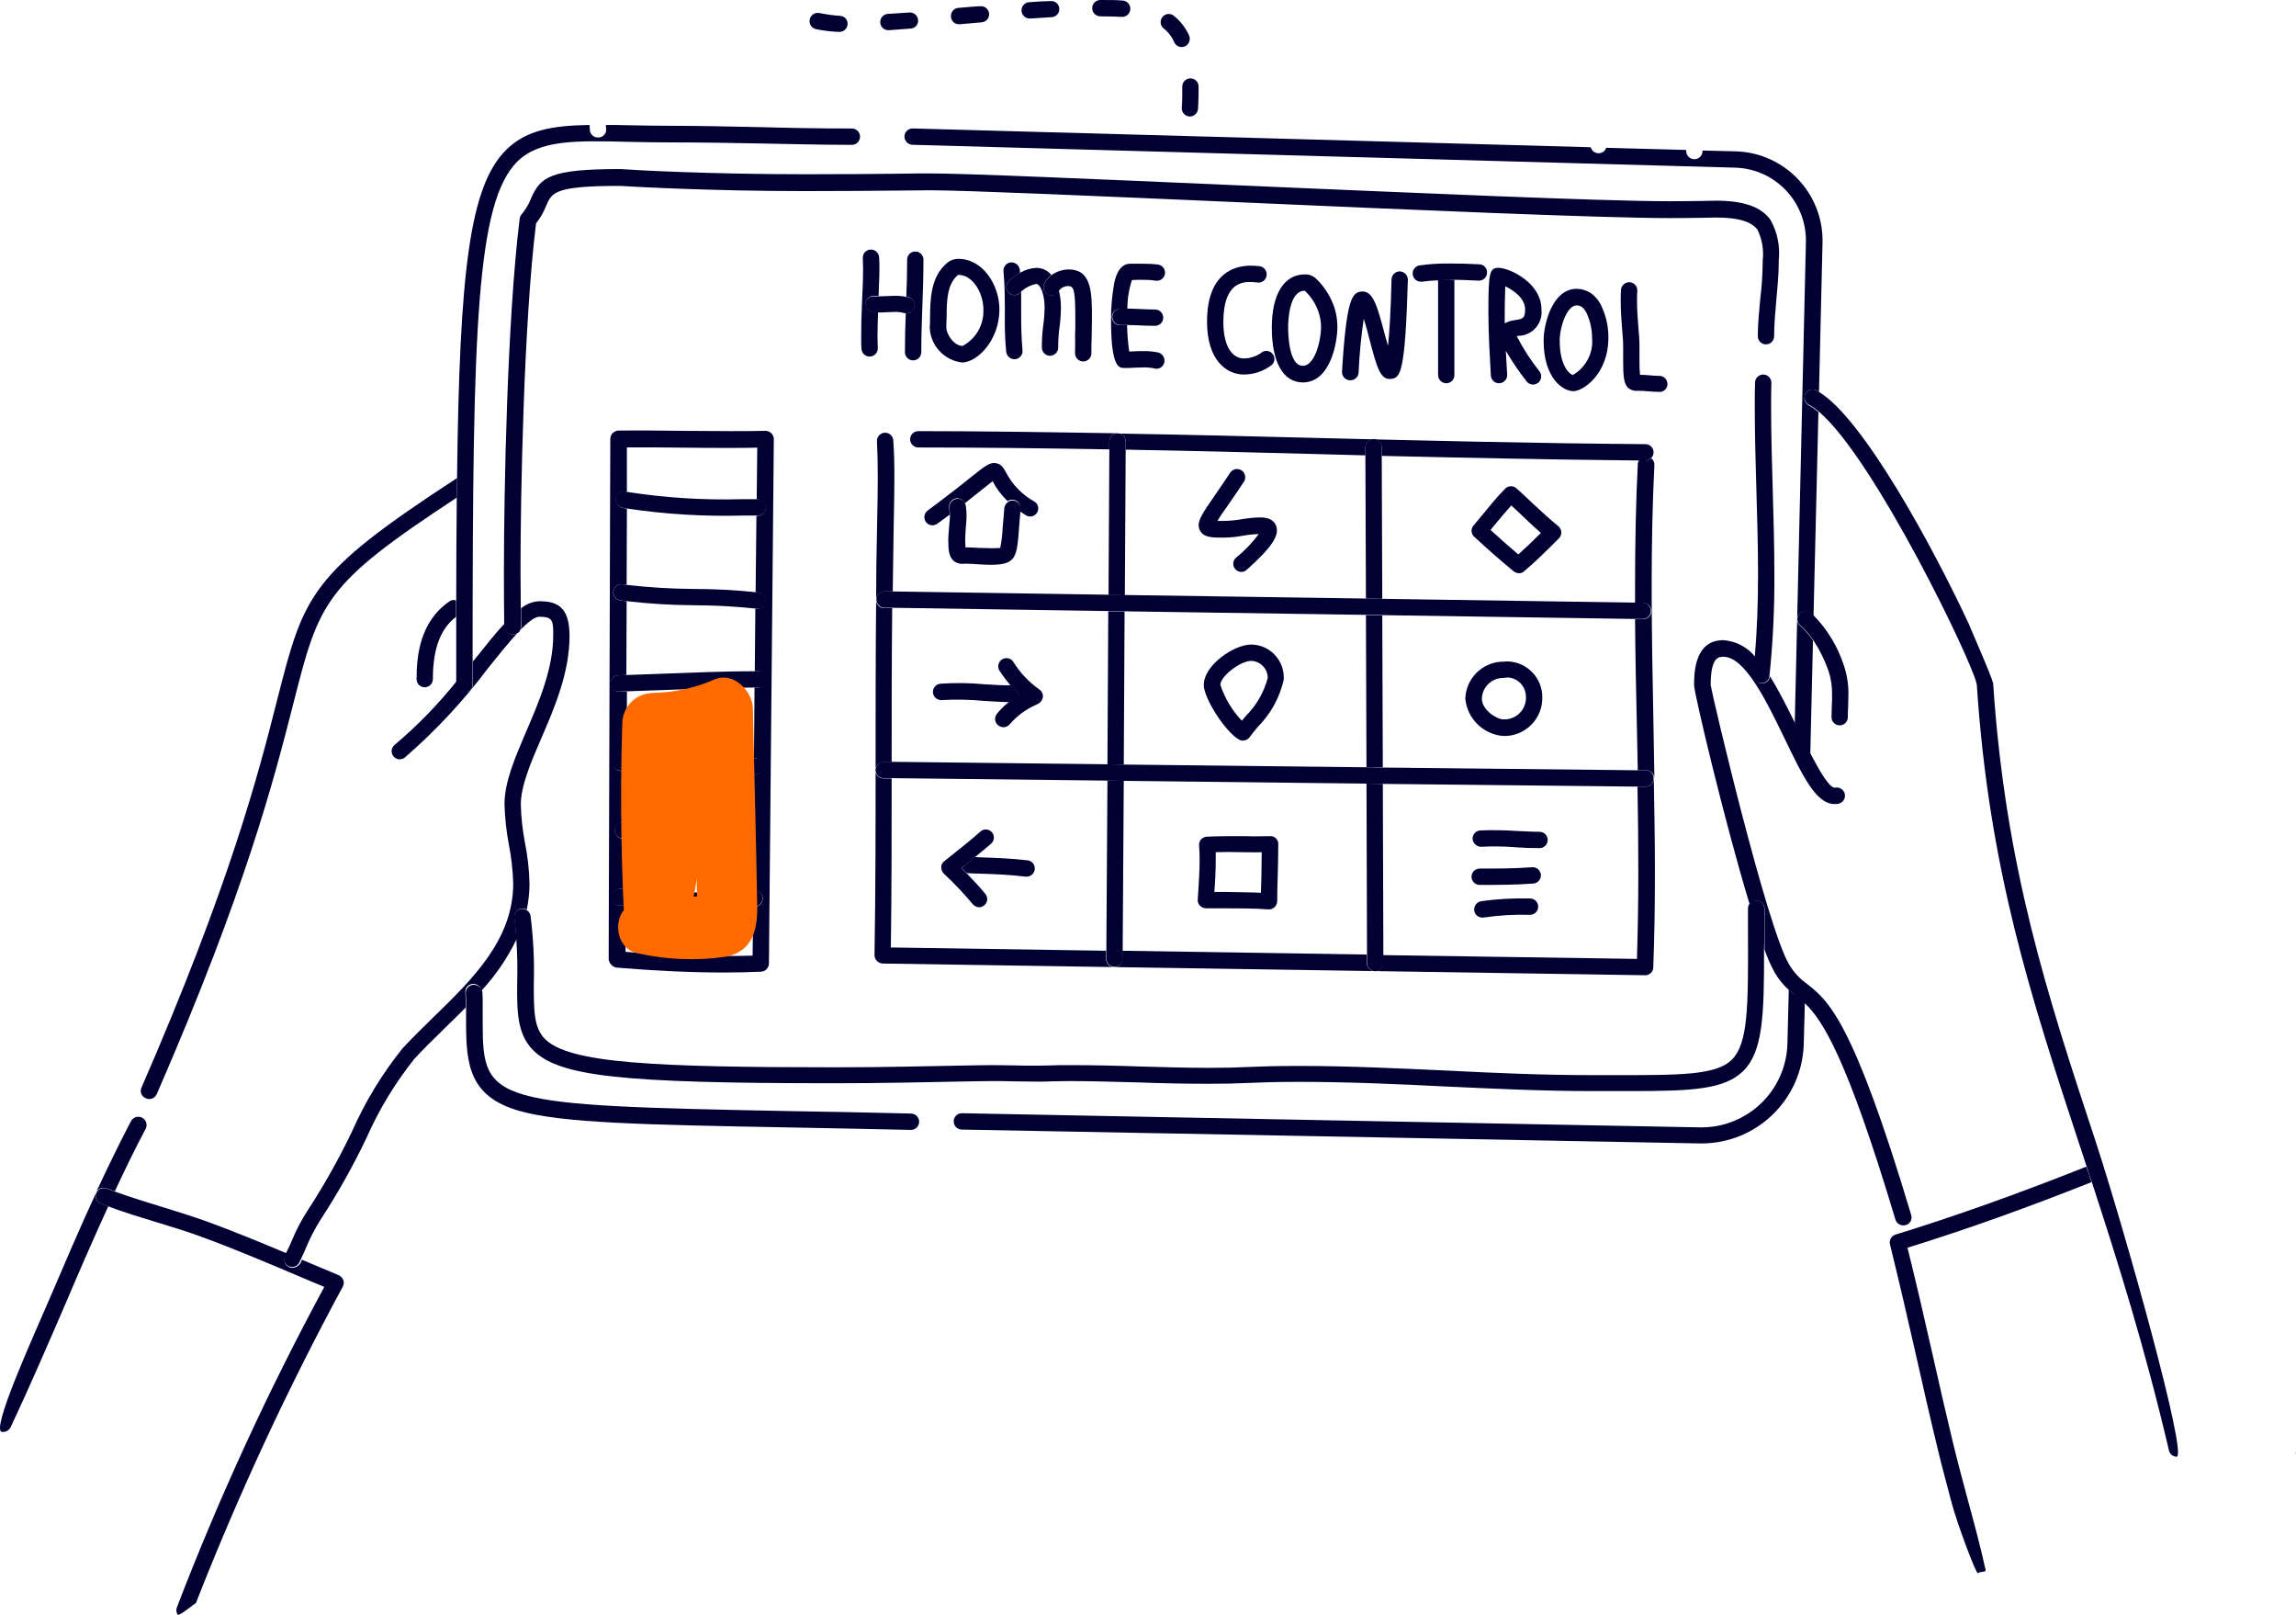
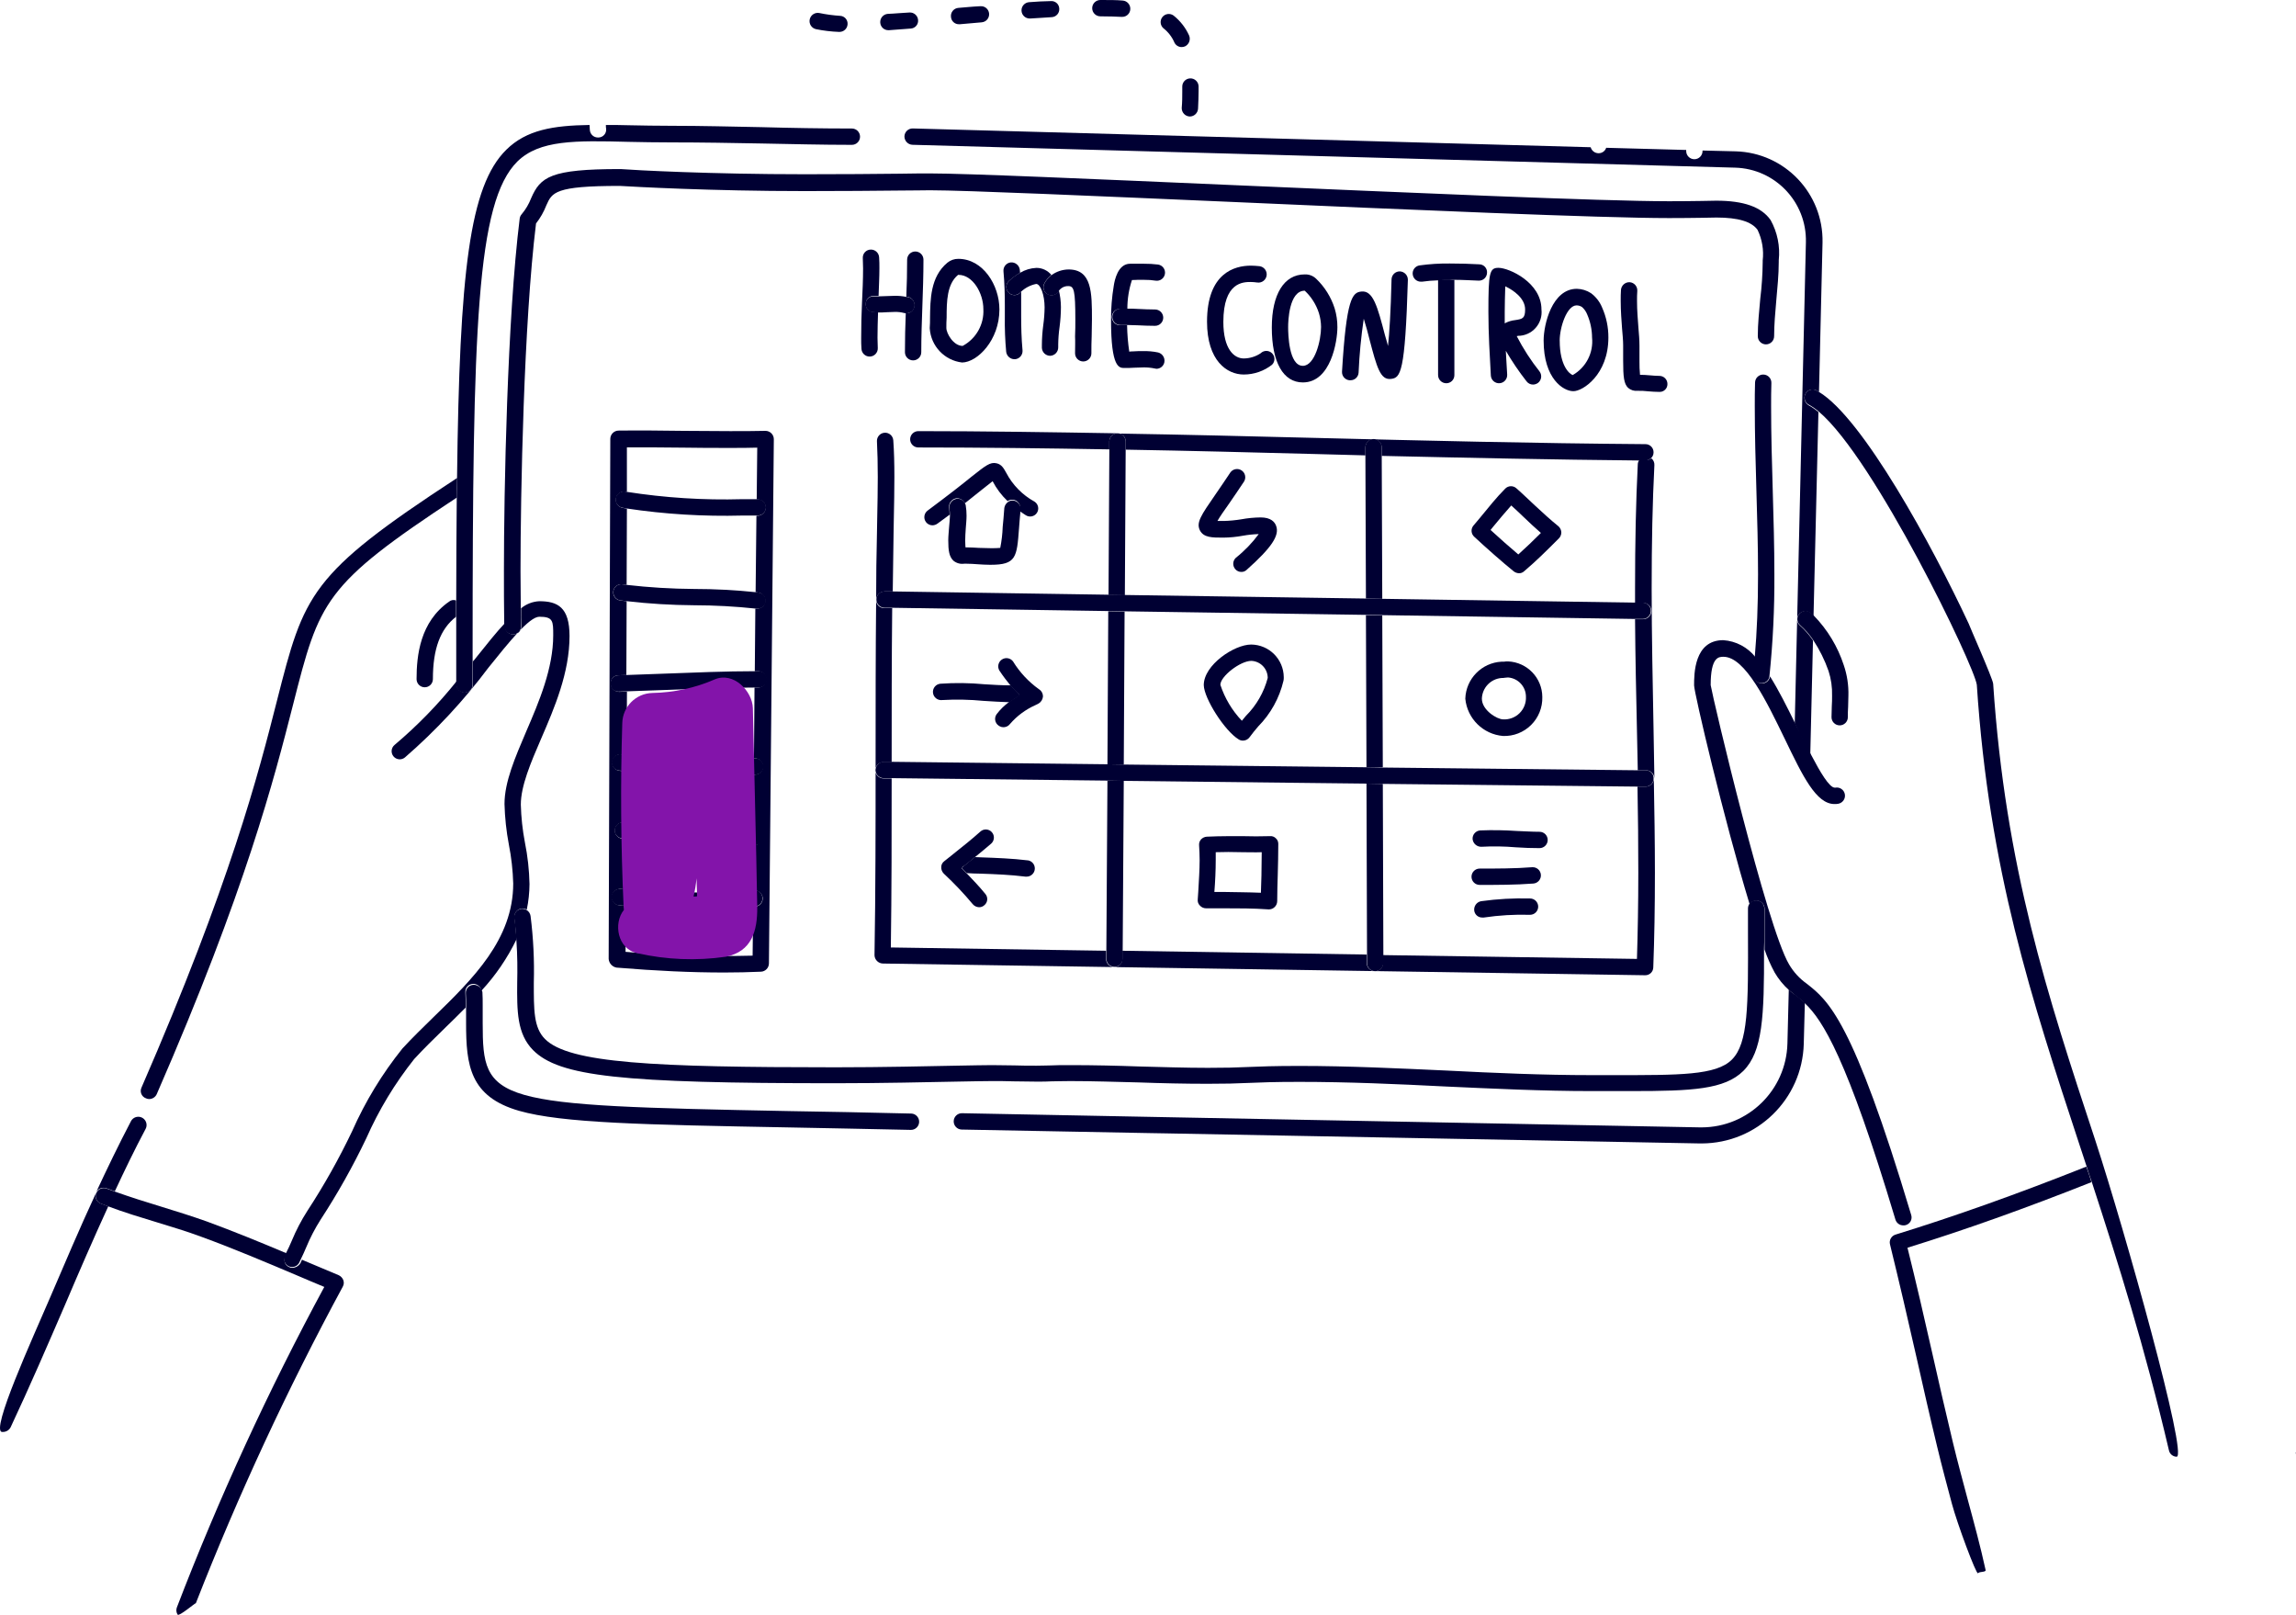
<svg xmlns="http://www.w3.org/2000/svg" id="Management" width="199.657" height="140.382" viewBox="0 0 199.657 140.382">
  <path id="Path_48246" data-name="Path 48246" d="M809.423,868.457c.237.095.473.166.71.26.852-1.822,1.727-3.644,2.674-5.419a.72.72,0,1,0-1.278-.663c-1.065,2.035-2.059,4.094-3.029,6.176A.735.735,0,0,1,809.423,868.457Z" transform="translate(-800.149 -765.149)" fill="#003" />
  <path id="Path_48251" data-name="Path 48251" d="M781.56,890.2c-1.42,3.052-2.721,6.128-4.023,9.157-1.443,3.36-5.206,11.594-4.141,11.618h.071a.749.749,0,0,0,.663-.4c1.656-3.526,3.218-7.146,4.732-10.648,1.207-2.839,2.461-5.726,3.762-8.566-.213-.071-.426-.166-.639-.237A.718.718,0,0,1,781.56,890.2Z" transform="translate(-773.209 -786.49)" fill="#003" />
  <path id="Path_48219" data-name="Path 48219" d="M836.777,646.855c-1.609,6.341-4.07,15.924-11.784,33.647a.677.677,0,0,0,.379.923.629.629,0,0,0,.284.071.728.728,0,0,0,.663-.426c7.761-17.794,10.222-27.471,11.855-33.86,2.3-9.039,2.65-10.388,14.244-18.007,0-.591,0-1.159.024-1.7C839.569,635.9,839.143,637.58,836.777,646.855Z" transform="translate(-812.69 -585.95)" fill="#003" />
  <path id="Path_48230" data-name="Path 48230" d="M825.507,895.321a.655.655,0,0,1-.308-.071.681.681,0,0,1-.308-.946,2.2,2.2,0,0,0,.118-.237c-2.3-.97-4.614-1.917-6.933-2.768-1.325-.473-2.7-.9-4-1.3-1.325-.4-2.674-.828-4-1.3-.237-.095-.473-.166-.71-.26a.7.7,0,0,0-.9.355.023.023,0,0,1-.024.024.717.717,0,0,0,.4.923c.213.071.426.166.639.237,1.372.521,2.792.946,4.188,1.372,1.3.4,2.65.8,3.928,1.278,2.792,1.017,5.632,2.224,8.376,3.384.757.331,1.514.639,2.3.97a237.984,237.984,0,0,0-12.825,27.874.706.706,0,0,0,.071.615c.118.189,1.547-1.038,1.585-.994a248.012,248.012,0,0,1,12.777-27.519.679.679,0,0,0,.047-.568.786.786,0,0,0-.4-.426c-.994-.426-1.988-.828-2.981-1.254-.071-.024-.142-.071-.213-.095-.047.095-.095.213-.142.308A.855.855,0,0,1,825.507,895.321Z" transform="translate(-800.073 -785.104)" fill="#003" />
  <path id="Path_48212" data-name="Path 48212" d="M898.262,699.514a.706.706,0,0,1,.45.095,11.24,11.24,0,0,0,.237-2.224,20.428,20.428,0,0,0-.4-3.62,20.229,20.229,0,0,1-.355-3.289c0-1.609.852-3.62,1.775-5.75,1.159-2.674,2.461-5.726,2.461-8.9,0-2.508-1.041-3.029-2.627-3.029a2.686,2.686,0,0,0-1.585.615c0,.521,0,1.041.024,1.562a.71.71,0,1,1-1.42,0v-.284c-.757.8-1.585,1.846-2.532,3.029a3,3,0,0,1-.26.308v1.988a.71.71,0,1,1-1.42,0v-.26a39.64,39.64,0,0,1-5.395,5.537.706.706,0,1,0,.9,1.088,50.114,50.114,0,0,0,7.264-7.808c1.751-2.177,3.549-4.425,4.425-4.425,1.207,0,1.207.379,1.207,1.609,0,2.887-1.23,5.773-2.343,8.353-.97,2.272-1.893,4.4-1.893,6.318a22.012,22.012,0,0,0,.379,3.526,20.571,20.571,0,0,1,.379,3.384c0,4.851-3.5,8.282-6.909,11.594-.923.9-1.869,1.822-2.721,2.745a32.408,32.408,0,0,0-4.378,7.193,59.309,59.309,0,0,1-3.881,6.909,16.487,16.487,0,0,0-1.372,2.626c-.142.355-.308.686-.473,1.018a2.2,2.2,0,0,0-.118.237.721.721,0,0,0,.308.947.729.729,0,0,0,.308.071.7.7,0,0,0,.639-.4c.047-.095.095-.213.142-.308.166-.331.308-.663.45-.994a15.568,15.568,0,0,1,1.254-2.414,61.057,61.057,0,0,0,3.975-7.075,31.532,31.532,0,0,1,4.164-6.886c.828-.9,1.727-1.775,2.674-2.7.615-.591,1.207-1.183,1.8-1.775v-.237c0-.355,0-.734-.024-1.088a.68.68,0,0,1,.663-.734.714.714,0,0,1,.734.592,18.278,18.278,0,0,0,3.052-4.472c-.047-.615-.095-1.254-.189-1.94A.735.735,0,0,1,898.262,699.514Z" transform="translate(-852.904 -620.531)" fill="#003" />
  <path id="Path_48252" data-name="Path 48252" d="M929.139,672.47c-2.532,1.751-2.839,4.685-2.839,6.744a.71.71,0,0,0,1.42,0c0-2.626.639-4.354,2.011-5.419v-1.42A.607.607,0,0,0,929.139,672.47Z" transform="translate(-890.076 -620.176)" fill="#003" />
  <path id="Path_48247" data-name="Path 48247" d="M941.61,547.159a.712.712,0,0,0,.71-.71v-2.887c0-28.11.331-39.066,3.9-42.591,1.917-1.869,5.016-1.822,9.678-1.7,1.159.024,2.366.047,3.715.047,2.6,0,5.253.047,7.808.095,2.579.047,5.253.118,7.879.118a.71.71,0,0,0,0-1.42c-2.627,0-5.277-.047-7.856-.118-2.556-.047-5.206-.118-7.832-.118-1.325,0-2.508-.024-3.668-.047-.71-.024-1.4-.024-2.035-.024a1.789,1.789,0,0,0,.024.355.68.68,0,0,1-.663.733h-.047a.7.7,0,0,1-.71-.663c0-.142-.024-.284-.024-.426-3.171.047-5.49.426-7.24,2.153-3.194,3.147-4.07,10.577-4.283,28.536,0,.568-.024,1.136-.024,1.7-.024,2.745-.047,5.7-.047,8.921v7.312A.717.717,0,0,0,941.61,547.159Z" transform="translate(-901.222 -486.939)" fill="#003" />
  <path id="Path_48205" data-name="Path 48205" d="M945.058,813.7a.692.692,0,0,0-.663.734c.024.355.024.71.024,1.089v1.514c0,3.668.331,6.389,4.614,7.619,3.739,1.065,10.766,1.207,23.52,1.443,3.147.071,6.625.118,10.53.213a.71.71,0,0,0,.047-1.42c-3.9-.095-7.383-.166-10.529-.213-26-.5-26.738-.71-26.738-7.643v-1.538c0-.4,0-.781-.024-1.159a.087.087,0,0,0-.024-.071A.761.761,0,0,0,945.058,813.7Z" transform="translate(-903.889 -728.086)" fill="#003" />
  <path id="Path_48241" data-name="Path 48241" d="M1183.944,522.166a.713.713,0,0,1,.946-.308c.071.047.166.095.237.142l.308-12.99a7.773,7.773,0,0,0-7.548-7.927l-2.887-.071v.047a.71.71,0,1,1-1.42,0v-.095l-6.957-.189a.689.689,0,0,1-.663.473.71.71,0,0,1-.686-.521l-58.942-1.633a.712.712,0,0,0-.734.686.729.729,0,0,0,.686.734l71.553,1.988a6.334,6.334,0,0,1,6.152,6.483l-.97,41.834c.118.237.213.473.331.686.284.592.639,1.349,1.018,2.059l.237-9.962a6.894,6.894,0,0,0-1.136-1.3.689.689,0,0,1-.071-.994.71.71,0,0,1,.994-.071c.095.071.166.166.26.237l.426-17.723a5.1,5.1,0,0,0-.852-.592A.761.761,0,0,1,1183.944,522.166Z" transform="translate(-1026.95 -487.927)" fill="#003" />
  <path id="Path_48206" data-name="Path 48206" d="M1196.318,815.5l-.118,4.685a7.481,7.481,0,0,1-7.453,7.288h-.142l-47.111-.9-17.06-.331a.71.71,0,0,0-.047,1.42l16.35.308,1.42.024,46.425.875h.166a8.9,8.9,0,0,0,8.873-8.66l.095-3.573c-.26-.237-.521-.45-.757-.639A2.929,2.929,0,0,1,1196.318,815.5Z" transform="translate(-1040.768 -729.465)" fill="#003" />
  <path id="Path_48291" data-name="Path 48291" d="M1089.7,551.29c0,.308,0,.615.024.923a.71.71,0,0,0,1.42-.047c0-.284-.024-.592-.024-.9,0-.734.024-1.467.047-2.224a2.576,2.576,0,0,1-.426-.024.679.679,0,0,1-.639-.757.694.694,0,0,1,.757-.639h.355c.024-.8.071-1.609.071-2.414,0-.308,0-.615-.024-.923a.712.712,0,0,0-.734-.686.7.7,0,0,0-.686.734c0,.284.024.592.024.9,0,.994-.047,2.011-.095,3.005S1089.7,550.273,1089.7,551.29Z" transform="translate(-1014.813 -521.902)" fill="#003" />
  <path id="Path_48292" data-name="Path 48292" d="M1106.6,549.127a.7.7,0,0,1-.686.544h-.047c-.047,1.112-.071,2.272-.071,3.384a.71.71,0,0,0,1.42,0c0-1.325.047-2.674.095-4s.095-2.7.095-4.046a.71.71,0,0,0-1.42,0c0,1.065-.024,2.153-.071,3.218.047,0,.118.024.166.024A.722.722,0,0,1,1106.6,549.127Z" transform="translate(-1027.103 -522.436)" fill="#003" />
  <path id="Path_48297" data-name="Path 48297" d="M1091.3,561.263a.7.7,0,0,0,.639.757c.142.024.284,0,.426.024.26,0,.544,0,.8-.024.213,0,.449-.024.662-.024a2.848,2.848,0,0,1,.828.095c.047,0,.095.024.142.024h.047a.708.708,0,0,0,.166-1.4.4.4,0,0,0-.166-.024,4.51,4.51,0,0,0-1.017-.095c-.237,0-.5.024-.734.024s-.449.024-.686.024h-.355A.673.673,0,0,0,1091.3,561.263Z" transform="translate(-1016.029 -534.879)" fill="#003" />
  <path id="Path_48287" data-name="Path 48287" d="M1120.957,551.4c0-2.13-1.443-4.4-3.573-4.4a1.486,1.486,0,0,0-.947.331c-1.491,1.23-1.491,3.218-1.514,4.8,0,.284,0,.568-.024.852v.071a3.192,3.192,0,0,0,2.816,2.958C1119.041,555.991,1120.957,554.075,1120.957,551.4Zm-4.614,1.609c0-.284,0-.592.024-.9,0-1.42.024-2.91.994-3.715h.047c1.23,0,2.153,1.585,2.153,2.981a3.416,3.416,0,0,1-1.8,3.194C1116.959,554.572,1116.343,553.483,1116.343,553.01Z" transform="translate(-1034.049 -524.498)" fill="#003" />
  <path id="Path_48293" data-name="Path 48293" d="M1142.41,550.9a.708.708,0,0,1,.047-.994,7.438,7.438,0,0,1,.97-.71c0-.095-.024-.166-.024-.26a.733.733,0,0,0-.781-.639.716.716,0,0,0-.639.781c.095,1.018.118,2.059.118,2.934V553a28.217,28.217,0,0,0,.118,3.076.735.735,0,0,0,.71.639H1143a.716.716,0,0,0,.639-.781c-.095-1.017-.118-2.059-.118-2.934v-2.153c-.024.024-.071.047-.095.095A.694.694,0,0,1,1142.41,550.9Z" transform="translate(-1054.722 -525.486)" fill="#003" />
  <path id="Path_48294" data-name="Path 48294" d="M1146.646,552.6a.681.681,0,0,1-.308-.946,2.266,2.266,0,0,1,.615-.734,1.675,1.675,0,0,0-1.3-.615,3.011,3.011,0,0,0-1.42.426,4.674,4.674,0,0,0-.97.71.7.7,0,1,0,.947,1.041c.024-.024.071-.047.095-.095a2.715,2.715,0,0,1,1.325-.686c.379,0,.733.97.733,2.035a12.2,12.2,0,0,1-.118,1.562,13.331,13.331,0,0,0-.118,1.68v.284a.723.723,0,0,0,.71.686h.024a.728.728,0,0,0,.686-.734v-.237a11.808,11.808,0,0,1,.118-1.538,13.818,13.818,0,0,0,.118-1.727,6.277,6.277,0,0,0-.189-1.491A.66.66,0,0,1,1146.646,552.6Z" transform="translate(-1055.526 -527.017)" fill="#003" />
  <path id="Path_48288" data-name="Path 48288" d="M1159.45,558.188a.71.71,0,1,0,1.42,0c0-.5,0-.994.024-1.467,0-.5.024-.97.024-1.467,0-2.343,0-4.354-2.035-4.354a2.561,2.561,0,0,0-1.491.5,2.045,2.045,0,0,0-.615.733.7.7,0,0,0,1.254.639.967.967,0,0,1,.828-.426c.5,0,.615.355.615,2.934,0,.473,0,.946-.024,1.443C1159.474,557.17,1159.45,557.667,1159.45,558.188Z" transform="translate(-1065.964 -527.475)" fill="#003" />
  <path id="Path_48289" data-name="Path 48289" d="M1183.8,550.2h.592a5.918,5.918,0,0,1,.994.071.706.706,0,1,0,.213-1.4,9.33,9.33,0,0,0-1.23-.071h-1.207c-1.065,0-1.349,1.443-1.42,1.917a17.273,17.273,0,0,0-.237,2.981c0,4.164.71,4.164,1.159,4.164.284,0,.568,0,.852-.024.26,0,.521-.024.781-.024a4.251,4.251,0,0,1,1.017.095c.047,0,.095.024.142.024a.707.707,0,0,0,.686-.568.74.74,0,0,0-.544-.852,5.749,5.749,0,0,0-1.325-.118c-.284,0-.568,0-.852.024a1.565,1.565,0,0,0-.331.024,17.394,17.394,0,0,1-.189-2.3h-.615a.71.71,0,0,1,0-1.42h.639a7.894,7.894,0,0,1,.4-2.508C1183.511,550.22,1183.653,550.2,1183.8,550.2Z" transform="translate(-1084.891 -525.872)" fill="#003" />
  <path id="Path_48296" data-name="Path 48296" d="M1182,566.01a.7.7,0,0,0,.71.71h.615c.284,0,.568.024.852.024.5.024.994.047,1.538.047a.71.71,0,0,0,0-1.42c-.5,0-.994-.024-1.467-.047-.308-.024-.592-.024-.9-.024h-.639A.712.712,0,0,0,1182,566.01Z" transform="translate(-1085.272 -538.466)" fill="#003" />
  <path id="Path_48290" data-name="Path 48290" d="M1220.61,550.92a4.593,4.593,0,0,1,.568.047.716.716,0,0,0,.189-1.42c-.26-.024-.5-.047-.757-.047-1.42,0-3.81.639-3.81,4.874,0,3.384,1.727,4.59,3.194,4.59a3.985,3.985,0,0,0,2.461-.852.7.7,0,1,0-.994-.994,2.7,2.7,0,0,1-1.467.45c-.852,0-1.775-.828-1.775-3.171C1218.22,550.92,1219.947,550.92,1220.61,550.92Z" transform="translate(-1111.838 -526.406)" fill="#003" />
  <path id="Path_48282" data-name="Path 48282" d="M1243.3,562.094c2.437,0,3.005-3.573,3.005-4.8a5.563,5.563,0,0,0-.237-1.633,6.137,6.137,0,0,0-1.609-2.579,1.339,1.339,0,0,0-.994-.379c-1.8,0-2.863,1.727-2.863,4.614C1240.6,560.343,1241.594,562.094,1243.3,562.094Zm.166-7.974a4.572,4.572,0,0,1,1.23,1.94,4.277,4.277,0,0,1,.189,1.207c0,1.183-.544,3.384-1.585,3.384-1.23,0-1.278-2.792-1.278-3.36C1242.02,556.793,1242.091,554.12,1243.463,554.12Z" transform="translate(-1130.007 -528.848)" fill="#003" />
  <path id="Path_48286" data-name="Path 48286" d="M1267.129,561.061a.7.7,0,0,0,.71-.663,44.948,44.948,0,0,1,.45-4.685c.189.592.379,1.3.5,1.8.639,2.437.946,3.549,1.869,3.431.828-.095,1.23-.5,1.467-8.613a.729.729,0,0,0-.686-.734.712.712,0,0,0-.734.686c-.071,2.91-.189,4.685-.308,5.8-.095-.331-.166-.639-.26-.923-.662-2.532-1.041-3.928-2.059-3.81-.781.071-1.3.592-1.68,6.957a.715.715,0,0,0,.662.757Z" transform="translate(-1149.698 -528.004)" fill="#003" />
  <path id="Path_48283" data-name="Path 48283" d="M1302.41,563.692a.7.7,0,0,0,.71-.71V554.7h-.4c-.355,0-.71,0-1.017.024v8.258A.712.712,0,0,0,1302.41,563.692Z" transform="translate(-1176.649 -530.375)" fill="#003" />
  <path id="Path_48298" data-name="Path 48298" d="M1295.985,550.12c.734,0,1.443.047,2.106.071a.7.7,0,0,0,.734-.686.684.684,0,0,0-.686-.733c-.781-.047-1.68-.071-2.556-.071a17.528,17.528,0,0,0-2.626.166.7.7,0,0,0-.591.8.714.714,0,0,0,.71.615h.095a12.325,12.325,0,0,1,1.4-.118c.331-.024.662-.024,1.018-.024A2.286,2.286,0,0,1,1295.985,550.12Z" transform="translate(-1169.515 -525.794)" fill="#003" />
  <path id="Path_48284" data-name="Path 48284" d="M1324.814,553.92c0-2.343-2.816-3.62-3.739-3.62-.781,0-.875.426-.875,3.833,0,1.893.118,3.833.213,5.537a.711.711,0,1,0,1.42-.095c-.047-.663-.071-1.349-.118-2.059a24.017,24.017,0,0,0,1.8,2.65.706.706,0,0,0,.568.284.763.763,0,0,0,.426-.142.715.715,0,0,0,.142-.994,18.924,18.924,0,0,1-1.988-3.076.142.142,0,0,0,.095-.024A2.058,2.058,0,0,0,1324.814,553.92Zm-2.271.923a2.433,2.433,0,0,0-.923.284v-.994c0-.568.024-1.562.047-2.224.71.331,1.727,1.041,1.727,2.011C1323.394,554.7,1323.158,554.748,1322.542,554.843Z" transform="translate(-1190.771 -527.017)" fill="#003" />
  <path id="Path_48281" data-name="Path 48281" d="M1346.132,562.235a6.33,6.33,0,0,0-.544-2.6,2.918,2.918,0,0,0-.97-1.254,2.346,2.346,0,0,0-1.23-.379c-2.153,0-2.887,3.1-2.887,4.5,0,3.336,1.727,4.4,2.579,4.4C1343.884,566.921,1346.132,565.477,1346.132,562.235Zm-4.235.284c0-1.207.639-3.076,1.467-3.076a.854.854,0,0,1,.473.142,1.648,1.648,0,0,1,.449.639,5.1,5.1,0,0,1,.426,2.011,3.363,3.363,0,0,1-1.68,3.265C1342.748,565.406,1341.9,564.7,1341.9,562.519Z" transform="translate(-1206.269 -532.895)" fill="#003" />
  <path id="Path_48279" data-name="Path 48279" d="M1372.87,564.445a.7.7,0,0,0-.71-.71c-.26,0-.521-.024-.8-.047s-.568-.047-.875-.047a11,11,0,0,1-.047-1.183v-1.349c0-.5-.047-1.041-.095-1.609-.047-.662-.118-1.42-.118-2.3,0-.284,0-.568.024-.852a.715.715,0,0,0-.662-.757.73.73,0,0,0-.757.663c-.024.308-.024.639-.024.946,0,.923.071,1.727.118,2.414.047.544.095,1.041.095,1.467v1.325c0,1.443.071,2.011.426,2.366a1.082,1.082,0,0,0,.828.26,7.01,7.01,0,0,1,.947.047c.308.024.615.047.923.047A.671.671,0,0,0,1372.87,564.445Z" transform="translate(-1227.872 -531.058)" fill="#003" />
  <path id="Path_48253" data-name="Path 48253" d="M959.181,554.462a.712.712,0,0,0,.71-.71c0-.521-.024-1.041-.024-1.562,0-1.088-.024-2.153-.024-3.242,0-6.7.284-21.556,1.349-30.216a6.219,6.219,0,0,0,.9-1.585c.5-1.112.734-1.68,6.365-1.68h.024c1.23.071,7.856.45,16.114.45,3.242,0,6.1-.024,8.211-.047,1.159,0,2.082-.024,2.65-.024,3.1,0,14.386.5,26.336,1.017,15,.663,31.991,1.4,37.93,1.4,2.082,0,4.117-.047,4.117-.047,1.893,0,3.052.355,3.573,1.065a4.863,4.863,0,0,1,.45,2.674v.142a28.559,28.559,0,0,1-.213,3.194c-.095,1.065-.213,2.153-.213,3.242a.71.71,0,1,0,1.42,0c0-1.017.095-2.035.189-3.123s.213-2.2.213-3.336v-.142a5.9,5.9,0,0,0-.71-3.5c-.8-1.136-2.319-1.68-4.732-1.68-.024,0-2.035.047-4.094.047-5.892,0-22.881-.757-37.859-1.4-12.47-.544-23.26-1.017-26.407-1.017-.568,0-1.491,0-2.674.024-2.106.024-4.969.047-8.211.047-8.234,0-14.789-.355-16.019-.45h-.095c-6.01,0-6.886.686-7.69,2.532a4.905,4.905,0,0,1-.828,1.4.7.7,0,0,0-.166.355c-1.088,8.731-1.372,23.827-1.372,30.595,0,1.514,0,3.029.024,4.543v.284A.778.778,0,0,0,959.181,554.462Z" transform="translate(-914.58 -499.305)" fill="#003" />
  <path id="Path_48183" data-name="Path 48183" d="M1468.2,886.415a.707.707,0,0,0-.473.852c.8,3.265,1.538,6.436,2.3,9.8.568,2.532,1.159,5.135,1.8,7.785.4,1.68.852,3.336,1.278,4.945.45,1.7,2.13,6.218,2.272,6.052s.709-.066.662-.279c-.45-2.059-1.017-4.141-1.562-6.152-.426-1.609-.875-3.242-1.278-4.922-.639-2.65-1.23-5.253-1.8-7.785-.71-3.147-1.4-6.128-2.153-9.157,4.969-1.538,10.222-3.407,16-5.7-.142-.45-.284-.9-.45-1.349C1478.8,882.89,1473.335,884.83,1468.2,886.415Z" transform="translate(-1303.374 -779.084)" fill="#003" />
  <path id="Path_48184" data-name="Path 48184" d="M1616.924,985.4a.352.352,0,0,0-.024.166c0-.024.024-.047.024-.071Z" transform="translate(-1417.267 -859.164)" fill="#003" />
  <path id="Path_48185" data-name="Path 48185" d="M1450.626,615.307c-3.171-6.791-9.2-17.841-13.014-20.136-.071-.047-.166-.095-.237-.142a.7.7,0,1,0-.639,1.254,5.091,5.091,0,0,1,.852.592c4.851,4.07,13.535,22.1,13.747,23.756,1.065,16.137,4.732,27.235,8.968,40.107.189.592.4,1.183.592,1.8.142.45.284.9.45,1.349,2.271,6.957,4.59,14.315,6.7,23.307a.7.7,0,0,0,.663.544c1.017.024-4.5-19.639-7.051-27.448-4.212-12.754-7.832-23.78-8.9-39.752C1452.732,620.11,1450.6,615.307,1450.626,615.307Z" transform="translate(-1279.434 -561.097)" fill="#003" />
  <path id="Path_48207" data-name="Path 48207" d="M1404.578,694.317c-.71-1.443-1.42-2.863-2.177-4.07a.709.709,0,0,1-.686.615h-.071a.749.749,0,0,1-.639-.781q.071-.745.142-1.491a3.9,3.9,0,0,0-2.816-1.491c-2.532,0-2.532,2.958-2.532,3.928,0,.639,2.6,11.689,4.827,19.024a.707.707,0,0,1,.591-.308.7.7,0,0,1,.71.71V714a13.239,13.239,0,0,0,.875,1.988,6.335,6.335,0,0,0,1.254,1.538c.213.189.426.355.639.521a8.354,8.354,0,0,1,.757.639c1.514,1.443,3.62,4.661,7.856,18.788a.71.71,0,0,0,.686.5.655.655,0,0,0,.213-.024.694.694,0,0,0,.473-.875c-5.087-16.989-7.217-18.646-9.086-20.113a5.377,5.377,0,0,1-1.538-1.68c-1.917-3.218-6.625-23.094-6.815-24.277,0-2.461.71-2.461,1.112-2.461,1.893,0,3.786,3.952,5.324,7.122,1.585,3.289,2.745,5.679,4.33,5.679a1.561,1.561,0,0,0,.331-.024.71.71,0,0,0-.26-1.4h-.047c-.473,0-1.278-1.372-2.035-2.816-.379-.71-.734-1.443-1.017-2.059A3.864,3.864,0,0,1,1404.578,694.317Z" transform="translate(-1248.483 -631.447)" fill="#003" />
  <path id="Path_48242" data-name="Path 48242" d="M1433.923,676.594a.688.688,0,0,0,.071.994,6.9,6.9,0,0,1,1.136,1.3,12.235,12.235,0,0,1,1.325,2.674,6.326,6.326,0,0,1,.308,2.153c0,.308,0,.615-.024.923,0,.308-.024.639-.024.947a.71.71,0,1,0,1.42,0c0-.308,0-.592.024-.9,0-.308.024-.639.024-.97a7.53,7.53,0,0,0-.4-2.65,11.146,11.146,0,0,0-2.6-4.306c-.095-.071-.166-.166-.26-.237A.689.689,0,0,0,1433.923,676.594Z" transform="translate(-1277.449 -623.236)" fill="#003" />
  <path id="Path_48210" data-name="Path 48210" d="M1070.886,785.421V783.41a.7.7,0,0,0-.71-.71.707.707,0,0,0-.592.308.733.733,0,0,0-.118.4v2.035c.024,6.46.024,9.678-1.4,11.1-1.372,1.372-4.543,1.349-10.293,1.349h-1.917c-4.212,0-8.495-.189-12.635-.4-4.165-.189-8.471-.4-12.754-.4-2.224,0-3.407.047-4.543.095-.97.047-1.893.071-3.431.071-1.987,0-4-.071-5.939-.118-1.964-.071-3.975-.118-6.01-.118-.8,0-1.23,0-1.656.024-.355,0-.71.024-1.278.024-.663,0-1.3,0-1.94-.024-.639,0-1.3-.024-1.964-.024-.639,0-1.7.024-3.052.047-2.532.047-6.365.142-10.553.142-15.759,0-23.165-.355-25.247-2.461-.994-.994-.97-2.555-.97-4.9a37.762,37.762,0,0,0-.284-5.8.731.731,0,0,0-.355-.521.74.74,0,0,0-.45-.095.721.721,0,0,0-.615.8c.095.686.142,1.325.189,1.94.095,1.349.095,2.555.071,3.644-.024,2.508-.024,4.472,1.372,5.892,2.272,2.3,7.666,2.887,26.265,2.887,4.212,0,8.045-.095,10.577-.142,1.349-.024,2.414-.047,3.029-.047.639,0,1.3,0,1.94.024.639,0,1.3.024,1.964.024.592,0,.923,0,1.3-.024.4,0,.828-.024,1.633-.024,1.988,0,4,.071,5.963.118,1.964.071,3.975.118,5.986.118,1.562,0,2.485-.024,3.478-.071,1.112-.047,2.3-.095,4.5-.095,4.236,0,8.542.189,12.683.4,4.164.189,8.447.4,12.706.4h3.5c5.3,0,8.092-.142,9.725-1.751,1.68-1.68,1.822-4.732,1.8-10.553C1070.886,786.462,1070.886,785.942,1070.886,785.421Z" transform="translate(-917.464 -704.426)" fill="#003" />
  <path id="Path_48254" data-name="Path 48254" d="M1418.163,616.329h.071a.691.691,0,0,0,.686-.615v-.024a81.234,81.234,0,0,0,.426-8.8c0-2.437-.071-4.922-.142-7.311s-.142-4.874-.142-7.312c0-.686,0-1.349.024-2.035a.71.71,0,1,0-1.42-.047c-.024.686-.024,1.372-.024,2.059,0,2.461.071,4.945.142,7.359.071,2.39.142,4.851.142,7.264,0,2.674-.095,4.993-.284,7.17l-.142,1.491A.762.762,0,0,0,1418.163,616.329Z" transform="translate(-1265.049 -556.937)" fill="#003" />
  <path id="Path_48214" data-name="Path 48214" d="M997.586,656.753c3.431.284,6.483.426,9.346.426,1.089,0,2.177-.024,3.218-.071a.723.723,0,0,0,.686-.71l.426-45.573a.727.727,0,0,0-.734-.734c-.947.024-1.94.024-3.076.024-1.325,0-2.65-.024-4-.024-1.917-.024-3.81-.047-5.7-.024a.728.728,0,0,0-.71.71L996.9,656A.833.833,0,0,0,997.586,656.753Zm.142-25.413c.237,0,.473-.024.71-.024l.024-6.412-.568-.071a.706.706,0,1,1,.213-1.4c.118.024.237.024.355.047l.024-6.625c-.118-.024-.26-.047-.379-.071a.71.71,0,1,1,.26-1.4c.047,0,.071.024.118.024v-3.881c1.656,0,3.313,0,4.969.024,1.325.024,2.674.024,4,.024.852,0,1.633,0,2.366-.024l-.047,4.5h.071a.71.71,0,1,1,0,1.42h-.095l-.071,6.649a.52.52,0,0,1,.189.024.7.7,0,0,1-.095,1.4h-.118l-.047,5.442h.284a.71.71,0,1,1,0,1.42h-.308l-.047,6.152h.071a.71.71,0,1,1,0,1.42h-.095l-.047,4.756h.047a.711.711,0,0,1-.047,1.42h-.024l.024,3.881h.047a.73.73,0,0,1,.781.639.716.716,0,0,1-.639.781.52.52,0,0,0-.189.024l-.047,4.235a101.042,101.042,0,0,1-11.05-.331l.024-4c-.189-.024-.379-.024-.568-.047a.713.713,0,1,1,.142-1.42c.142.024.284.024.45.047l.024-4.378c-.142-.024-.26-.024-.4-.047a.706.706,0,0,1,.213-1.4c.047,0,.118.024.166.024l.024-4.472c-.189-.024-.4-.024-.592-.047a.713.713,0,0,1,.142-1.42c.166.024.308.024.473.047l.024-5.513c-.213,0-.426.024-.663.024a.729.729,0,0,1-.733-.686A.657.657,0,0,1,997.728,631.34Z" transform="translate(-943.971 -572.635)" fill="#003" />
  <path id="Path_48237" data-name="Path 48237" d="M1375.023,620.466h-.568a.637.637,0,0,0-.118.355c-.166,3.289-.237,6.815-.237,10.813v1.23h.71a.712.712,0,0,1,.71.71.728.728,0,0,1-.71.71h-.71c.024,3.265.095,6.531.166,9.7.024,1.136.047,2.272.071,3.431h.734a.728.728,0,0,1,.71.71c-.024-1.4-.047-2.792-.071-4.164-.071-4.046-.166-8.211-.166-12.328,0-3.975.071-7.477.237-10.742a.7.7,0,0,0-.26-.592A1.033,1.033,0,0,1,1375.023,620.466Z" transform="translate(-1231.918 -580.453)" fill="#003" />
  <path id="Path_48213" data-name="Path 48213" d="M1095.333,703.989l66.277,1.018a.692.692,0,0,0,.71-.686c.095-2.532.142-5.229.142-8.234,0-2.721-.047-5.466-.095-8.163a.707.707,0,0,1-.71.686h-.71c.047,2.484.071,4.993.071,7.477,0,2.721-.047,5.182-.118,7.5l-22.077-.331v.686a.71.71,0,1,1-1.42,0v-.734l-21.248-.331v.71a.71.71,0,0,1-1.42,0v-.71l-18.716-.284c.071-4.922.071-9.867.071-14.694h-.71a.71.71,0,0,1,0-1.42h.71v-.047c0-4.377,0-8.85.047-13.345h-.71a.687.687,0,0,1-.686-.686c-.047,4.732-.047,9.441-.047,14.031,0,5.513,0,11.216-.095,16.847A.749.749,0,0,0,1095.333,703.989Z" transform="translate(-1018.553 -620.225)" fill="#003" />
  <path id="Path_48262" data-name="Path 48262" d="M1095.934,624.69h.71c.024-1.68.047-3.36.071-5.016,0-.473.024-.946.024-1.4.024-1.159.047-2.342.047-3.526s-.024-2.224-.095-3.194a.711.711,0,0,0-1.42.095c.047.946.071,1.94.071,3.1s-.024,2.343-.047,3.478c0,.473-.024.946-.024,1.4-.047,1.893-.071,3.81-.071,5.726A.762.762,0,0,1,1095.934,624.69Z" transform="translate(-1019.012 -573.272)" fill="#003" />
  <path id="Path_48274" data-name="Path 48274" d="M1184.61,611.882v.71c5.537.095,11.026.237,16.421.379,1.467.047,2.934.071,4.425.118V612.4a.71.71,0,1,1,1.42,0v.734c7.382.166,14.907.331,22.36.4h.568a.747.747,0,0,0,.45-.166.673.673,0,0,0,.26-.544.7.7,0,0,0-.71-.71c-9.607-.071-19.332-.308-28.749-.544-5.655-.142-11.381-.284-17.155-.379A.678.678,0,0,1,1184.61,611.882Z" transform="translate(-1086.723 -573.502)" fill="#003" />
  <path id="Path_48276" data-name="Path 48276" d="M1125.73,610.489c-5.774-.095-11.571-.189-17.321-.189a.71.71,0,0,0,0,1.42c5.513,0,11.074.071,16.611.166v-.71A.707.707,0,0,1,1125.73,610.489Z" transform="translate(-1028.554 -572.82)" fill="#003" />
  <path id="Path_48238" data-name="Path 48238" d="M1181.62,689.822l.071-13.3-1.42-.024-.071,13.3Z" transform="translate(-1083.898 -623.355)" fill="#003" />
  <path id="Path_48215" data-name="Path 48215" d="M1179.895,738.624l-.095,14.765v.71a.71.71,0,0,0,1.42,0v-.71l.095-14.789Z" transform="translate(-1083.593 -670.761)" fill="#003" />
  <path id="Path_48264" data-name="Path 48264" d="M1182.091,612.52v-.71a.712.712,0,0,0-.71-.71.7.7,0,0,0-.71.71v.71l-.071,12.635,1.42.024Z" transform="translate(-1084.204 -573.43)" fill="#003" />
  <path id="Path_48239" data-name="Path 48239" d="M1276.667,691.127l-.047-13.2-1.42-.024.047,13.227Z" transform="translate(-1156.42 -624.424)" fill="#003" />
  <path id="Path_48216" data-name="Path 48216" d="M1275.4,739.8l.047,14.86v.734a.7.7,0,0,0,.71.71.712.712,0,0,0,.71-.71v-.686l-.047-14.883Z" transform="translate(-1156.572 -671.677)" fill="#003" />
  <path id="Path_48263" data-name="Path 48263" d="M1276.42,613.91a.7.7,0,0,0-.71-.71.712.712,0,0,0-.71.71v.686l.047,12.47,1.42.024-.047-12.47Z" transform="translate(-1156.267 -575.033)" fill="#003" />
  <path id="Path_48260" data-name="Path 48260" d="M1096.01,670.62h.71l18.74.284,1.42.024,20.988.308,1.42.024,21.958.331h.686a.71.71,0,1,0,0-1.42h-.71l-21.958-.331-1.42-.024-20.964-.308-1.42-.024-18.74-.284h-.71a.692.692,0,0,0-.71.686v.047A.723.723,0,0,0,1096.01,670.62Z" transform="translate(-1019.088 -617.783)" fill="#003" />
  <path id="Path_48236" data-name="Path 48236" d="M1161.963,732.533h-.734l-22.147-.237-1.42-.024-21.106-.237-1.42-.024-18.717-.213h-.71a.712.712,0,0,0-.71.71.7.7,0,0,0,.71.71h.71l18.717.213,1.42.024,21.106.237,1.42.024,22.171.237h.686a.692.692,0,0,0,.71-.686A.671.671,0,0,0,1161.963,732.533Z" transform="translate(-1018.858 -665.57)" fill="#003" />
  <path id="Path_48269" data-name="Path 48269" d="M1115.648,625.075a.745.745,0,0,1,.781.426c.639-.5,1.136-.9,1.514-1.207.355-.284.686-.544.9-.71a6.55,6.55,0,0,0,1.3,1.727.714.714,0,0,1,.45-.118.687.687,0,0,1,.639.781c0,.071-.024.142-.024.213.166.118.331.237.521.355a.7.7,0,0,0,.757-1.183,6.082,6.082,0,0,1-2.461-2.508c-.189-.331-.379-.734-.852-.828-.544-.118-.923.189-2.153,1.159-.781.639-1.988,1.585-3.833,2.958a.715.715,0,0,0-.142.994.706.706,0,0,0,.568.284.763.763,0,0,0,.426-.142q.568-.426,1.065-.781a4.648,4.648,0,0,0-.047-.615A.746.746,0,0,1,1115.648,625.075Z" transform="translate(-1032.526 -581.75)" fill="#003" />
  <path id="Path_48265" data-name="Path 48265" d="M1121.771,637.613c-.024.379-.071.757-.071,1.136,0,.875.071,1.42.449,1.775a1.215,1.215,0,0,0,.947.26h.166c.331,0,.662.024.994.047.355.024.71.047,1.065.047h.071c2.224,0,2.272-.663,2.461-3.171.024-.4.071-.875.118-1.42,0-.071.024-.142.024-.213a.73.73,0,0,0-.639-.781.621.621,0,0,0-.45.118.776.776,0,0,0-.331.521c-.047.639-.094,1.207-.142,1.656a11.134,11.134,0,0,1-.213,1.822,7.4,7.4,0,0,1-.8.024h-.071c-.331,0-.663-.024-.97-.024-.379-.024-.8-.047-1.183-.047,0-.118-.024-.308-.024-.592,0-.331.024-.663.047-1.017.024-.379.071-.757.071-1.136a5.326,5.326,0,0,0-.071-.9.335.335,0,0,0-.047-.142.689.689,0,0,0-.781-.426.741.741,0,0,0-.592.828,4.693,4.693,0,0,1,.047.615v.047C1121.842,636.927,1121.795,637.258,1121.771,637.613Z" transform="translate(-1039.24 -591.779)" fill="#003" />
  <path id="Path_48266" data-name="Path 48266" d="M1219.089,628.347a9.906,9.906,0,0,0-1.7.166,11.263,11.263,0,0,1-1.514.142h-.544c.213-.379.615-.946,1.017-1.514.355-.521.8-1.159,1.3-1.917a.715.715,0,0,0-1.183-.8c-.5.757-.946,1.4-1.3,1.917-1.278,1.846-1.7,2.461-1.349,3.147.331.615,1.041.615,2.035.615a9.907,9.907,0,0,0,1.7-.166,9.327,9.327,0,0,1,1.372-.142,10.939,10.939,0,0,1-1.988,2.059.708.708,0,0,0-.047.994.671.671,0,0,0,.521.237.641.641,0,0,0,.473-.189c2.153-1.917,2.863-2.981,2.555-3.81C1220.319,628.749,1219.988,628.347,1219.089,628.347Z" transform="translate(-1109.465 -583.365)" fill="#003" />
  <path id="Path_48267" data-name="Path 48267" d="M1319.527,632.2c-.544-.5-1.065-1.017-1.609-1.491a.7.7,0,0,0-.97.024c-.781.781-1.467,1.656-2.153,2.484-.213.237-.4.5-.615.733a.7.7,0,0,0,.071.97c1.017.946,2.461,2.224,3.431,3.005a.807.807,0,0,0,.45.166.625.625,0,0,0,.45-.166c1.065-.9,1.988-1.822,3.029-2.863a.734.734,0,0,0,.213-.521.76.76,0,0,0-.237-.521C1320.852,633.428,1320.19,632.813,1319.527,632.2Zm-1.443,4.259c-.734-.615-1.633-1.42-2.413-2.13a2.081,2.081,0,0,0,.189-.237c.521-.639,1.065-1.278,1.609-1.893.355.331.734.663,1.088,1.017.473.45.97.923,1.491,1.372C1319.385,635.25,1318.746,635.865,1318.084,636.457Z" transform="translate(-1186.053 -588.257)" fill="#003" />
  <path id="Path_48248" data-name="Path 48248" d="M1122.852,703.042c-.757,0-1.538-.047-2.3-.095a23.183,23.183,0,0,0-3.833-.047.713.713,0,1,0,.142,1.42,23.5,23.5,0,0,1,3.62.071c.734.047,1.514.095,2.272.118a7.351,7.351,0,0,1,.9-.592C1123.372,703.634,1123.112,703.35,1122.852,703.042Z" transform="translate(-1034.95 -643.461)" fill="#003" />
  <path id="Path_48243" data-name="Path 48243" d="M1142.718,696.279a8.334,8.334,0,0,1-2.248-2.413.715.715,0,0,0-1.183.8c.331.5.662.923.97,1.3a8.891,8.891,0,0,0,.781.828c-.308.189-.615.379-.9.592a5.159,5.159,0,0,0-1.089,1.065.7.7,0,0,0,.166.994.71.71,0,0,0,.994-.142,6.3,6.3,0,0,1,2.2-1.633l.284-.142a.779.779,0,0,0,.379-.592A.729.729,0,0,0,1142.718,696.279Z" transform="translate(-1052.379 -636.367)" fill="#003" />
  <path id="Path_48224" data-name="Path 48224" d="M1132.35,767.084c-1.372-.166-2.721-.213-4.023-.26-.189,0-.379-.024-.568-.024-.331.26-.663.521-.994.8-.047.047-.118.095-.166.142l.45.45c.4.024.8.047,1.207.047,1.325.047,2.579.095,3.9.26h.095a.713.713,0,0,0,.095-1.42Z" transform="translate(-1042.98 -692.289)" fill="#003" />
  <path id="Path_48225" data-name="Path 48225" d="M1121.04,759.844c.355-.26.686-.544.994-.8.473-.379.946-.781,1.42-1.183a.7.7,0,1,0-.947-1.041c-.733.663-1.514,1.278-2.342,1.94-.26.213-.544.426-.8.639a.628.628,0,0,0-.26.521.75.75,0,0,0,.213.544l.047.047a28.875,28.875,0,0,1,2.484,2.626.745.745,0,0,0,.544.26.664.664,0,0,0,.449-.166.688.688,0,0,0,.095-.994c-.521-.639-1.065-1.207-1.609-1.775-.142-.166-.308-.308-.45-.45A.283.283,0,0,1,1121.04,759.844Z" transform="translate(-1037.256 -684.528)" fill="#003" />
  <path id="Path_48244" data-name="Path 48244" d="M1218.652,696.958a.667.667,0,0,0,.355.095.705.705,0,0,0,.568-.284c.237-.331.5-.639.757-.946a8.4,8.4,0,0,0,2.2-3.975,1.249,1.249,0,0,0,.024-.308,2.859,2.859,0,0,0-2.839-2.839c-1.467,0-4.117,1.775-4.117,3.526C1215.624,693.385,1217.422,696.224,1218.652,696.958Zm1.088-6.838a1.486,1.486,0,0,1,1.42,1.42v.071a7.268,7.268,0,0,1-1.893,3.289l-.355.426a8.309,8.309,0,0,1-1.869-3.123C1217.043,691.468,1218.771,690.12,1219.741,690.12Z" transform="translate(-1110.922 -632.668)" fill="#003" />
  <path id="Path_48226" data-name="Path 48226" d="M1220.177,759.275a.627.627,0,0,0-.521-.189c-.8.024-1.609.024-2.39,0h-1.159c-.757,0-1.372.024-1.94.047a.761.761,0,0,0-.5.237.693.693,0,0,0-.166.521c.024.4.047.828.047,1.278,0,.9-.071,1.8-.118,2.721l-.047.71a.627.627,0,0,0,.189.521.717.717,0,0,0,.521.237h1.491c1.3,0,2.65,0,3.952.095h.047a.7.7,0,0,0,.473-.189.717.717,0,0,0,.237-.521c0-.757.024-1.514.047-2.272.024-.9.047-1.822.047-2.721A.631.631,0,0,0,1220.177,759.275Zm-1.254,3.194c-.024.521-.024,1.018-.047,1.538-1.112-.047-2.224-.047-3.313-.071h-.734c.071-.9.118-1.846.118-2.792v-.663c.662-.024,1.491-.024,2.3,0,.568,0,1.136.024,1.7,0C1218.946,761.168,1218.922,761.807,1218.922,762.469Z" transform="translate(-1109.229 -686.396)" fill="#003" />
  <path id="Path_48245" data-name="Path 48245" d="M1314.989,701.383A3.3,3.3,0,0,0,1318.4,698a3.109,3.109,0,0,0-2.981-3.1,1.789,1.789,0,0,0-.355.024h-.213a3.326,3.326,0,0,0-3.147,3.218A3.6,3.6,0,0,0,1314.989,701.383Zm-.142-5.04a1.458,1.458,0,0,0,.308-.024c.095,0,.166-.024.26-.024a1.682,1.682,0,0,1,1.562,1.68,1.877,1.877,0,0,1-1.988,1.964c-.52,0-1.845-.8-1.845-1.8A1.861,1.861,0,0,1,1314.847,696.343Z" transform="translate(-1184.283 -637.401)" fill="#003" />
  <path id="Path_48232" data-name="Path 48232" d="M1315.176,758.323a21.25,21.25,0,0,1,2.981.047q1.029.071,2.059.071a.71.71,0,0,0,0-1.42c-.639,0-1.3-.047-1.988-.071a28.753,28.753,0,0,0-3.171-.047.712.712,0,0,0-.662.757A.749.749,0,0,0,1315.176,758.323Z" transform="translate(-1186.34 -684.71)" fill="#003" />
  <path id="Path_48227" data-name="Path 48227" d="M1319.276,770.5c-1.514.118-3.052.118-4.567.118a.71.71,0,0,0,0,1.42c1.514,0,3.1,0,4.661-.118a.711.711,0,0,0-.095-1.42Z" transform="translate(-1186.039 -695.109)" fill="#003" />
  <path id="Path_48221" data-name="Path 48221" d="M1319.833,782a26.146,26.146,0,0,0-4.259.237.742.742,0,0,0-.592.828.694.694,0,0,0,.71.592h.118a22.7,22.7,0,0,1,4.023-.237.71.71,0,0,0,0-1.42Z" transform="translate(-1186.784 -703.892)" fill="#003" />
  <path id="Path_48272" data-name="Path 48272" d="M1011.719,634.545h.095a.71.71,0,1,0,0-1.42h-1.349a54.892,54.892,0,0,1-10.056-.639c-.047,0-.071-.024-.118-.024a.71.71,0,0,0-.26,1.4c.118.024.26.047.379.071a57.428,57.428,0,0,0,10.056.615Z" transform="translate(-945.918 -589.729)" fill="#003" />
  <path id="Path_48261" data-name="Path 48261" d="M1010.981,668.671h.118a.7.7,0,0,0,.095-1.4.521.521,0,0,1-.189-.024,51.847,51.847,0,0,0-5.395-.284,54.221,54.221,0,0,1-5.868-.355c-.118-.024-.237-.024-.355-.047a.7.7,0,0,0-.8.592.717.717,0,0,0,.592.8l.568.071a54.2,54.2,0,0,0,5.844.355A51.49,51.49,0,0,1,1010.981,668.671Z" transform="translate(-945.25 -615.762)" fill="#003" />
  <path id="Path_48249" data-name="Path 48249" d="M998.282,700.275c.237,0,.45-.024.686-.024,1.112-.047,2.224-.071,3.36-.118,2.6-.095,5.277-.213,7.856-.213h.308a.71.71,0,0,0,0-1.42h-.284c-2.626,0-5.324.118-7.927.213-1.112.047-2.2.071-3.289.118-.237,0-.473.024-.71.024a.684.684,0,0,0-.686.734A.672.672,0,0,0,998.282,700.275Z" transform="translate(-944.501 -640.15)" fill="#003" />
  <path id="Path_48240" data-name="Path 48240" d="M998.765,728.984a.73.73,0,0,0-.781.639.716.716,0,0,0,.639.781c.189.024.4.024.592.047,3.739.308,7.5.308,11.168.308h.095a.71.71,0,1,0,0-1.42h-.071c-3.668,0-7.454,0-11.168-.308C999.073,729.008,998.907,729.008,998.765,728.984Z" transform="translate(-944.794 -663.417)" fill="#003" />
  <path id="Path_48233" data-name="Path 48233" d="M1000.035,754.006c-.047,0-.118-.024-.166-.024a.717.717,0,0,0-.8.592.7.7,0,0,0,.592.8,2.087,2.087,0,0,0,.4.047,58.647,58.647,0,0,0,7.028.426c1.349.024,2.745.047,4.094.142h.047a.7.7,0,0,0,.71-.663.715.715,0,0,0-.663-.757h-.047c-1.372-.095-2.745-.118-4.094-.142A50.389,50.389,0,0,1,1000.035,754.006Z" transform="translate(-945.614 -682.5)" fill="#003" />
  <path id="Path_48228" data-name="Path 48228" d="M999.115,778.532c-.142-.024-.284-.024-.45-.047a.713.713,0,0,0-.142,1.42c.189.024.379.024.568.047,2.248.189,4.33.284,6.318.284,1.656,0,3.242-.071,4.78-.213a.521.521,0,0,0,.189-.024.687.687,0,0,0,.639-.781.7.7,0,0,0-.781-.639h-.047c-1.538.142-3.147.213-4.8.213C1003.445,778.816,1001.386,778.721,999.115,778.532Z" transform="translate(-944.718 -701.205)" fill="#003" />
  <path id="Path_48317" data-name="Path 48317" d="M1071.611,456.66a.715.715,0,0,0-.308,1.4,12.373,12.373,0,0,0,1.988.237h.047a.7.7,0,0,0,.71-.663.68.68,0,0,0-.663-.734A12.891,12.891,0,0,1,1071.611,456.66Z" transform="translate(-1000.344 -455.524)" fill="#003" />
  <path id="Path_48318" data-name="Path 48318" d="M1097.358,456.6a.713.713,0,0,0-.662.757.7.7,0,0,0,.71.663h.047c.592-.047,1.23-.095,1.893-.142a.679.679,0,0,0,.639-.757.708.708,0,0,0-.757-.639C1098.588,456.508,1097.973,456.579,1097.358,456.6Z" transform="translate(-1020.151 -455.395)" fill="#003" />
  <path id="Path_48320" data-name="Path 48320" d="M1123.323,454.325a.7.7,0,0,0-.639.781.683.683,0,0,0,.71.639h.071c.615-.047,1.254-.118,1.893-.166a.7.7,0,0,0-.118-1.4C1124.577,454.207,1123.939,454.278,1123.323,454.325Z" transform="translate(-1039.988 -453.639)" fill="#003" />
  <path id="Path_48316" data-name="Path 48316" d="M1202.16,458.845a4.682,4.682,0,0,0-1.349-1.727.708.708,0,0,0-.875,1.112,3.122,3.122,0,0,1,.946,1.23.7.7,0,0,0,.639.4.729.729,0,0,0,.308-.071A.738.738,0,0,0,1202.16,458.845Z" transform="translate(-1098.76 -455.768)" fill="#003" />
  <path id="Path_48322" data-name="Path 48322" d="M1175.31,451.9a.71.71,0,0,0,0,1.42c.781,0,1.349.024,1.846.047h.047a.7.7,0,0,0,.71-.663.715.715,0,0,0-.663-.757C1176.706,451.9,1176.114,451.9,1175.31,451.9Z" transform="translate(-1079.624 -451.9)" fill="#003" />
  <path id="Path_48321" data-name="Path 48321" d="M1149.258,452.39a.711.711,0,0,0,.047,1.42h.047c.639-.047,1.278-.071,1.869-.118a.692.692,0,0,0,.663-.734.678.678,0,0,0-.734-.663C1150.536,452.3,1149.9,452.343,1149.258,452.39Z" transform="translate(-1059.771 -452.2)" fill="#003" />
  <path id="Path_48309" data-name="Path 48309" d="M1208.186,484.009h.024a.723.723,0,0,0,.71-.686c.024-.544.047-1.041.047-1.491v-.45a.71.71,0,0,0-1.42.047v.426c0,.426,0,.9-.047,1.42A.728.728,0,0,0,1208.186,484.009Z" transform="translate(-1104.739 -473.881)" fill="#003" />
-   <path id="Path_48218" data-name="Path 48218" d="M1008.789,700.995a14.205,14.205,0,0,1-5.419,1.183,2.683,2.683,0,0,0-2.626,2.626q-.248,7.986.118,15.972c0,.095.024.166.024.26-.947,1.183-.544,3.407,1.159,3.762a21.143,21.143,0,0,0,7.714.308c2.248-.45,2.745-2.248,2.721-4.307-.095-5.773-.26-11.523-.379-17.3C1012.055,702.012,1010.422,700.309,1008.789,700.995Zm-1.846,18.882a11.66,11.66,0,0,0,.26-1.585c.024.521.024,1.041.047,1.562A1.455,1.455,0,0,1,1006.944,719.877Z" transform="translate(-946.632 -641.935)" fill="#fe6a00" />
+   <path id="Path_48218" data-name="Path 48218" d="M1008.789,700.995a14.205,14.205,0,0,1-5.419,1.183,2.683,2.683,0,0,0-2.626,2.626q-.248,7.986.118,15.972c0,.095.024.166.024.26-.947,1.183-.544,3.407,1.159,3.762a21.143,21.143,0,0,0,7.714.308c2.248-.45,2.745-2.248,2.721-4.307-.095-5.773-.26-11.523-.379-17.3C1012.055,702.012,1010.422,700.309,1008.789,700.995Zm-1.846,18.882a11.66,11.66,0,0,0,.26-1.585c.024.521.024,1.041.047,1.562A1.455,1.455,0,0,1,1006.944,719.877Z" transform="translate(-946.632 -641.935)" fill="#8314AA" />
</svg>
